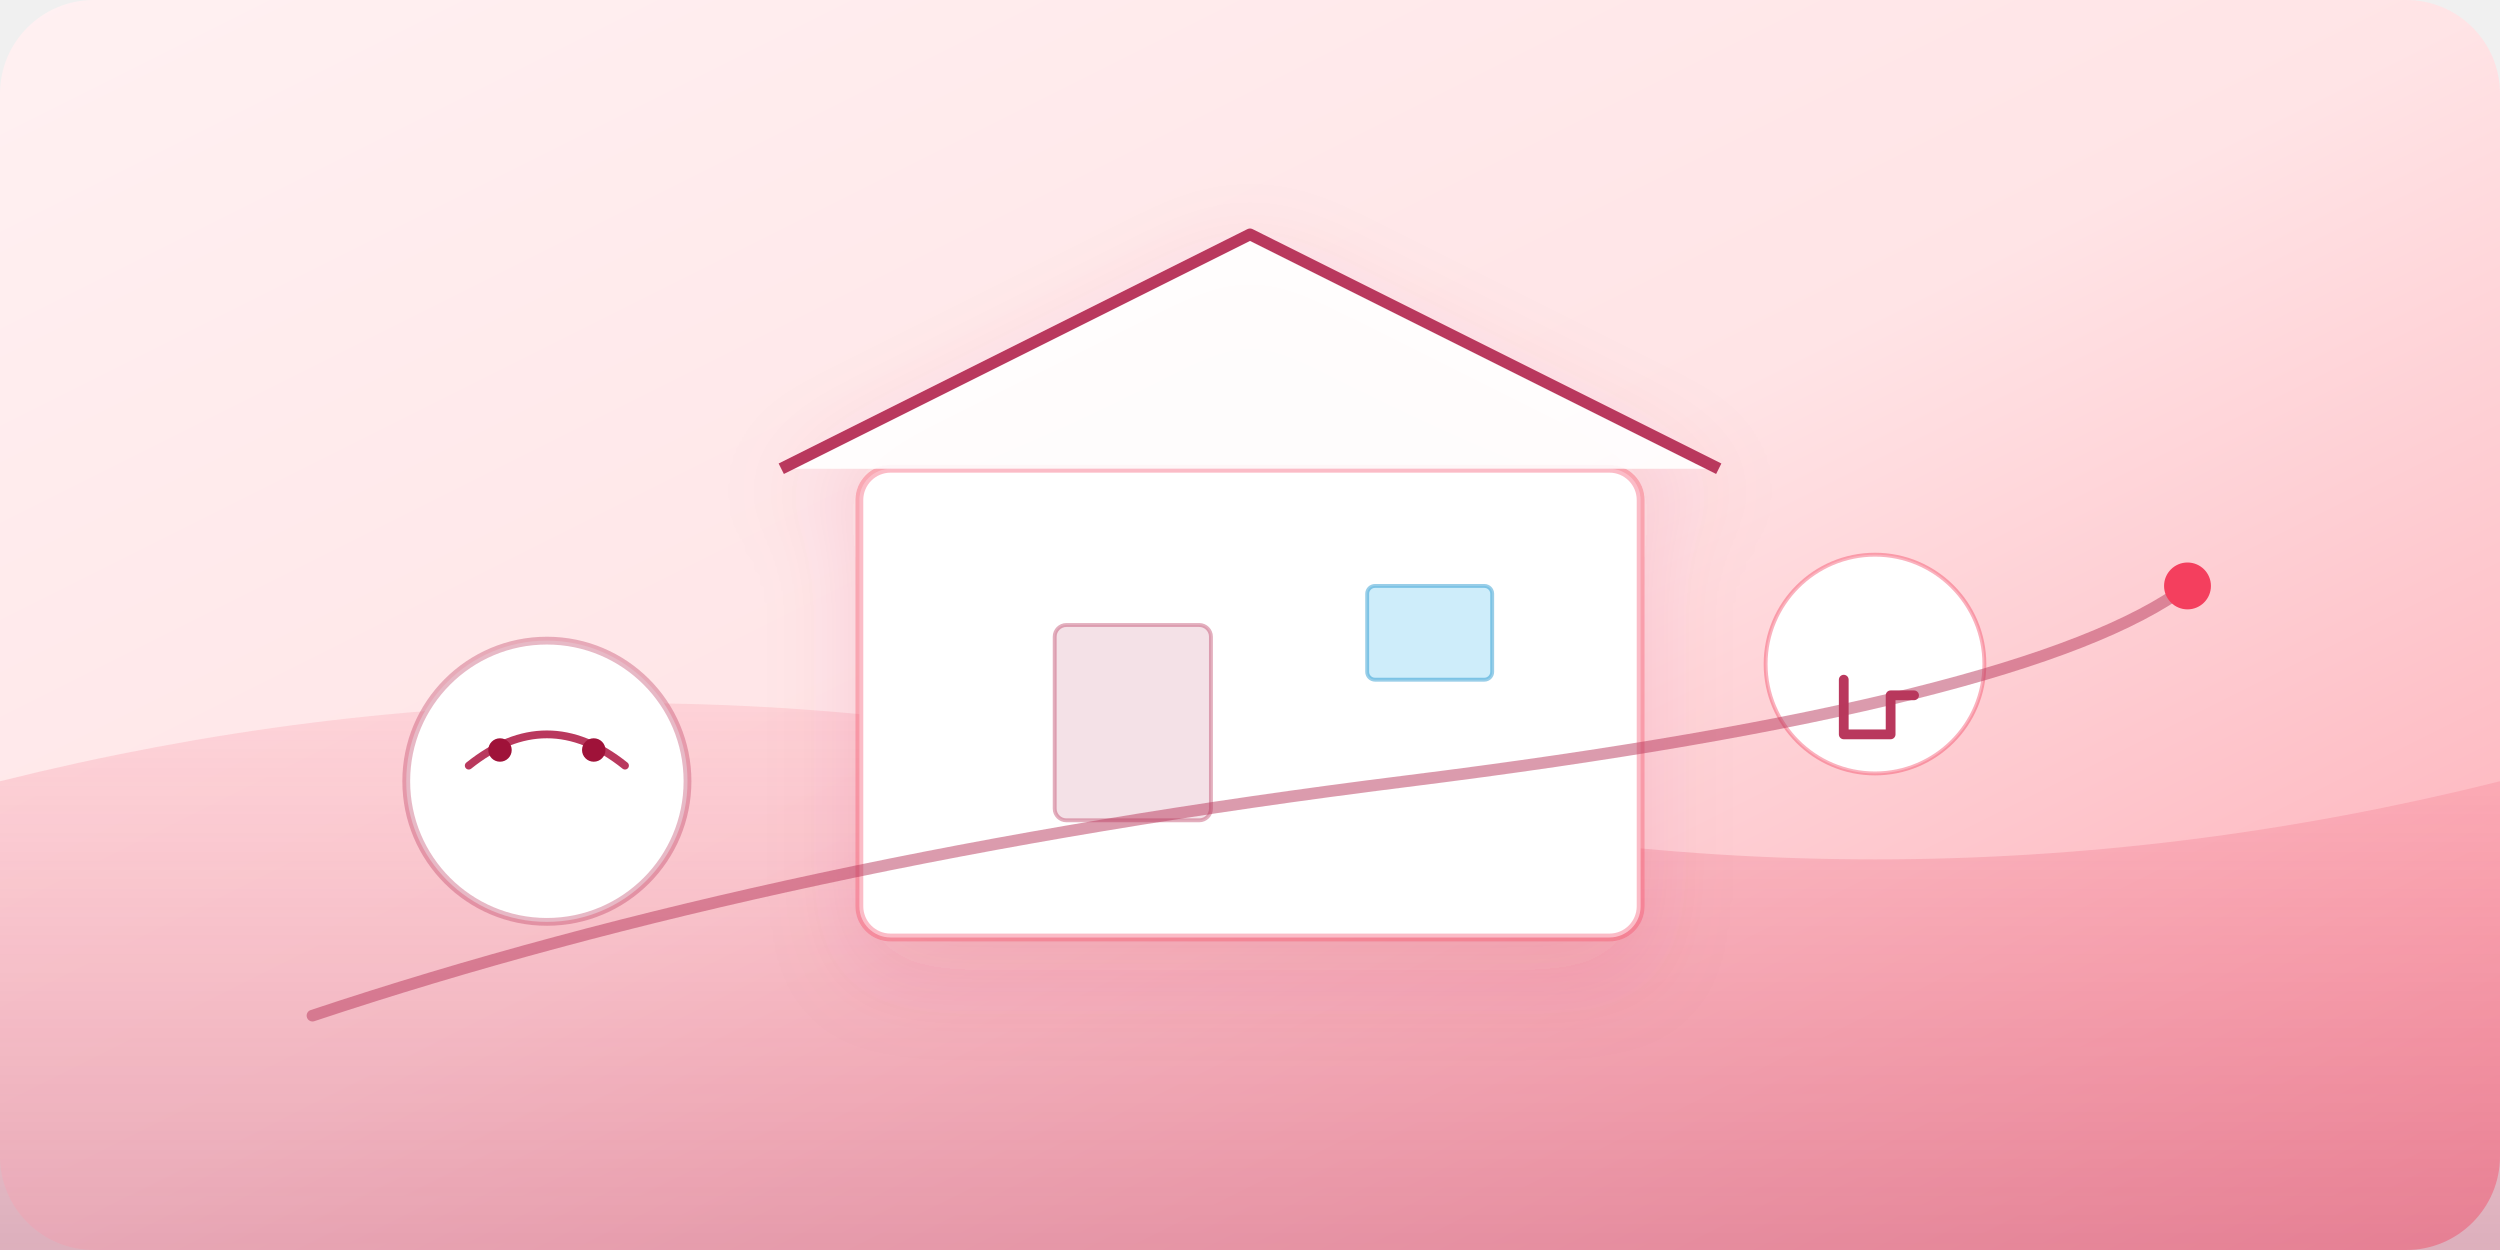
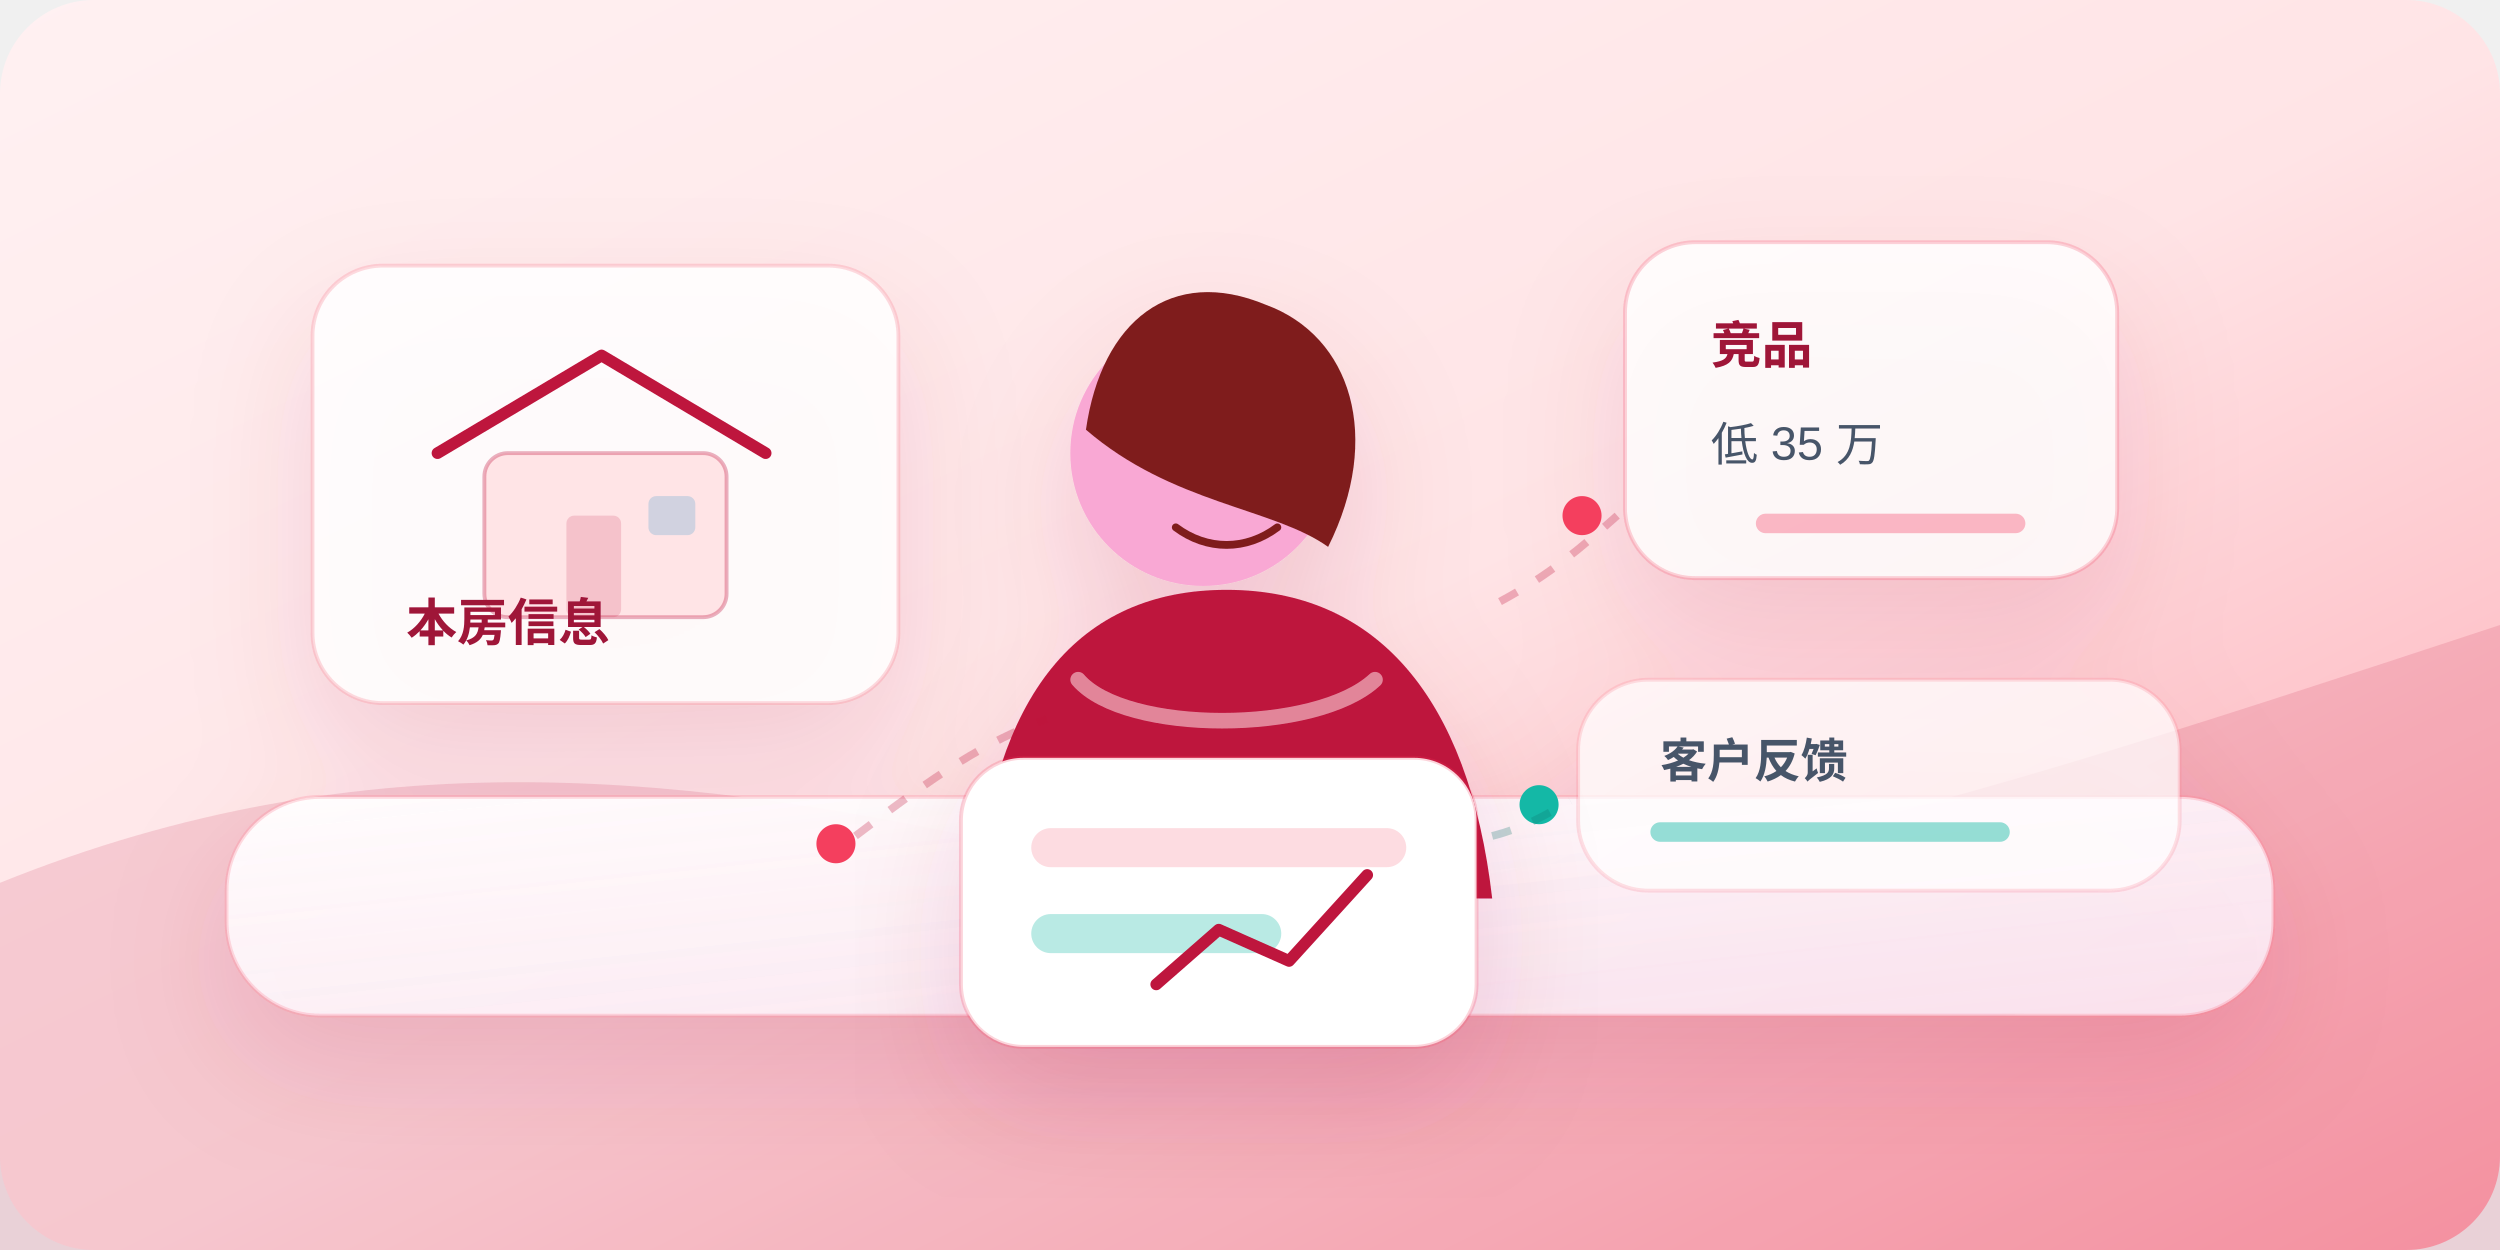
<svg xmlns="http://www.w3.org/2000/svg" viewBox="0 0 640 320" fill="none" role="img" aria-hidden="true">
  <defs>
-     <linearGradient id="og" x1="0" y1="0" x2="1" y2="1">
+     <linearGradient id="bg" x1="0" y1="0" x2="1" y2="1">
      <stop stop-color="#FFF1F2" />
-       <stop offset="0.5" stop-color="#FFE4E6" />
+       <stop offset="0.52" stop-color="#FFE4E6" />
      <stop offset="1" stop-color="#FDA4AF" />
    </linearGradient>
-     <linearGradient id="oh" x1="0" y1="0" x2="0" y2="1">
-       <stop stop-color="#F43F5E" stop-opacity="0.12" />
-       <stop offset="1" stop-color="#B9385D" stop-opacity="0.35" />
+     <linearGradient id="desk" x1="0" y1="0" x2="1" y2="1">
+       <stop stop-color="#FFFFFF" stop-opacity="0.96" />
+       <stop offset="1" stop-color="#FCE7F3" stop-opacity="0.9" />
    </linearGradient>
-     <filter id="os" x="-0.2" y="-0.2" width="1.4" height="1.4">
-       <feDropShadow dx="0" dy="8" stdDeviation="12" flood-color="#B9385D" flood-opacity="0.12" />
+     <linearGradient id="card" x1="0" y1="0" x2="1" y2="1">
+       <stop stop-color="#FFF7ED" />
+       <stop offset="1" stop-color="#FFE4E6" />
+     </linearGradient>
+     <filter id="shadow" x="-0.2" y="-0.2" width="1.4" height="1.4">
+       <feDropShadow dx="0" dy="14" stdDeviation="16" flood-color="#9F1239" flood-opacity="0.14" />
    </filter>
  </defs>
-   <rect width="640" height="320" rx="24" fill="url(#og)" />
-   <path d="M0 200 Q 160 160 320 200 T 640 200 V 320 H 0 Z" fill="url(#oh)" />
-   <g filter="url(#os)">
-     <rect x="220" y="120" width="200" height="120" rx="8" fill="#fff" stroke="#F43F5E" stroke-opacity="0.35" stroke-width="2" />
-     <path d="M200 120L320 60L440 120" stroke="#B9385D" stroke-width="3" stroke-linejoin="round" fill="#fff" fill-opacity="0.9" />
-     <rect x="270" y="160" width="40" height="50" rx="3" fill="#B9385D" fill-opacity="0.15" stroke="#B9385D" stroke-opacity="0.4" />
-     <rect x="350" y="150" width="32" height="24" rx="2" fill="#0EA5E9" fill-opacity="0.2" stroke="#0284C7" stroke-opacity="0.4" />
+   <rect width="640" height="320" rx="24" fill="url(#bg)" />
+   <path d="M0 226C94 188 178 198 266 218C382 245 476 214 640 160V320H0V226Z" fill="#BE123C" fill-opacity="0.14" />
+   <g filter="url(#shadow)">
+     <rect x="58" y="204" width="524" height="56" rx="24" fill="url(#desk)" stroke="#FB7185" stroke-opacity="0.24" />
+     <rect x="80" y="68" width="150" height="112" rx="18" fill="#FFFFFF" fill-opacity="0.86" stroke="#FB7185" stroke-opacity="0.25" />
+     <path d="M112 116L154 91L196 116" stroke="#BE123C" stroke-width="3" stroke-linecap="round" stroke-linejoin="round" />
+     <rect x="124" y="116" width="62" height="42" rx="6" fill="#FFE4E6" stroke="#BE123C" stroke-opacity="0.32" />
+     <rect x="145" y="132" width="14" height="26" rx="2" fill="#BE123C" fill-opacity="0.16" />
+     <rect x="166" y="127" width="12" height="10" rx="2" fill="#0284C7" fill-opacity="0.18" />
+     <text x="104" y="164" fill="#9F1239" font-family="Arial, sans-serif" font-size="13" font-weight="700">本房信息</text>
+     <rect x="416" y="62" width="126" height="86" rx="18" fill="#FFFFFF" fill-opacity="0.82" stroke="#F43F5E" stroke-opacity="0.22" />
+     <text x="438" y="93" fill="#9F1239" font-family="Arial, sans-serif" font-size="13" font-weight="700">竞品</text>
+     <text x="438" y="118" fill="#475569" font-family="Arial, sans-serif" font-size="12">低 35 万</text>
+     <path d="M452 134H516" stroke="#F43F5E" stroke-width="5" stroke-linecap="round" stroke-opacity="0.34" />
+     <rect x="404" y="174" width="154" height="54" rx="18" fill="#FFFFFF" fill-opacity="0.72" stroke="#FB7185" stroke-opacity="0.2" />
+     <text x="425" y="199" fill="#475569" font-family="Arial, sans-serif" font-size="12" font-weight="700">客户反馈</text>
+     <path d="M425 213H512" stroke="#14B8A6" stroke-width="5" stroke-linecap="round" stroke-opacity="0.45" />
  </g>
-   <circle cx="140" cy="200" r="36" fill="#fff" stroke="#B9385D" stroke-opacity="0.35" stroke-width="2" />
-   <path d="M120 196Q140 180 160 196" stroke="#B9385D" stroke-width="2" fill="none" stroke-linecap="round" />
-   <circle cx="128" cy="192" r="3" fill="#9F1239" />
-   <circle cx="152" cy="192" r="3" fill="#9F1239" />
-   <g transform="translate(480 170)">
-     <circle r="28" fill="#fff" stroke="#F43F5E" stroke-opacity="0.4" />
-     <path d="M-8 4v14h12v-10h6" stroke="#B9385D" stroke-width="2.5" fill="none" stroke-linecap="round" stroke-linejoin="round" />
+   <g filter="url(#shadow)">
+     <circle cx="308" cy="116" r="34" fill="#F9A8D4" />
+     <path d="M278 110C282 82 300 68 324 78C346 86 354 112 340 140C326 130 300 129 278 110Z" fill="#7F1D1D" />
+     <circle cx="300" cy="118" r="3" fill="#7F1D1D" />
+     <circle cx="323" cy="118" r="3" fill="#7F1D1D" />
+     <path d="M301 135C309 141 319 141 327 135" stroke="#7F1D1D" stroke-width="2" stroke-linecap="round" />
+     <path d="M250 230C254 178 276 151 314 151C352 151 376 178 382 230H250Z" fill="#BE123C" />
+     <path d="M276 174C288 188 337 188 352 174" stroke="#FFE4E6" stroke-opacity="0.55" stroke-width="4" stroke-linecap="round" />
+     <rect x="246" y="194" width="132" height="74" rx="16" fill="#FFFFFF" stroke="#F43F5E" stroke-opacity="0.22" />
+     <rect x="264" y="212" width="96" height="10" rx="5" fill="#F43F5E" fill-opacity="0.18" />
+     <rect x="264" y="234" width="64" height="10" rx="5" fill="#14B8A6" fill-opacity="0.3" />
+     <path d="M296 252L312 238L330 246L350 224" stroke="#BE123C" stroke-width="3" stroke-linecap="round" stroke-linejoin="round" />
  </g>
-   <path d="M80 260Q200 220 360 200T560 150" stroke="#B9385D" stroke-width="3" fill="none" stroke-linecap="round" stroke-opacity="0.5" />
-   <circle cx="560" cy="150" r="6" fill="#F43F5E" />
+   <g>
+     <circle cx="214" cy="216" r="5" fill="#F43F5E" />
+     <circle cx="405" cy="132" r="5" fill="#F43F5E" />
+     <circle cx="394" cy="206" r="5" fill="#14B8A6" />
+     <path d="M219 214C240 198 252 190 268 184" stroke="#BE123C" stroke-opacity="0.28" stroke-width="2" stroke-dasharray="5 6" />
+     <path d="M384 154C397 147 405 140 414 132" stroke="#BE123C" stroke-opacity="0.28" stroke-width="2" stroke-dasharray="5 6" />
+     <path d="M382 214C390 212 395 209 402 205" stroke="#0F766E" stroke-opacity="0.26" stroke-width="2" stroke-dasharray="5 6" />
+   </g>
</svg>
